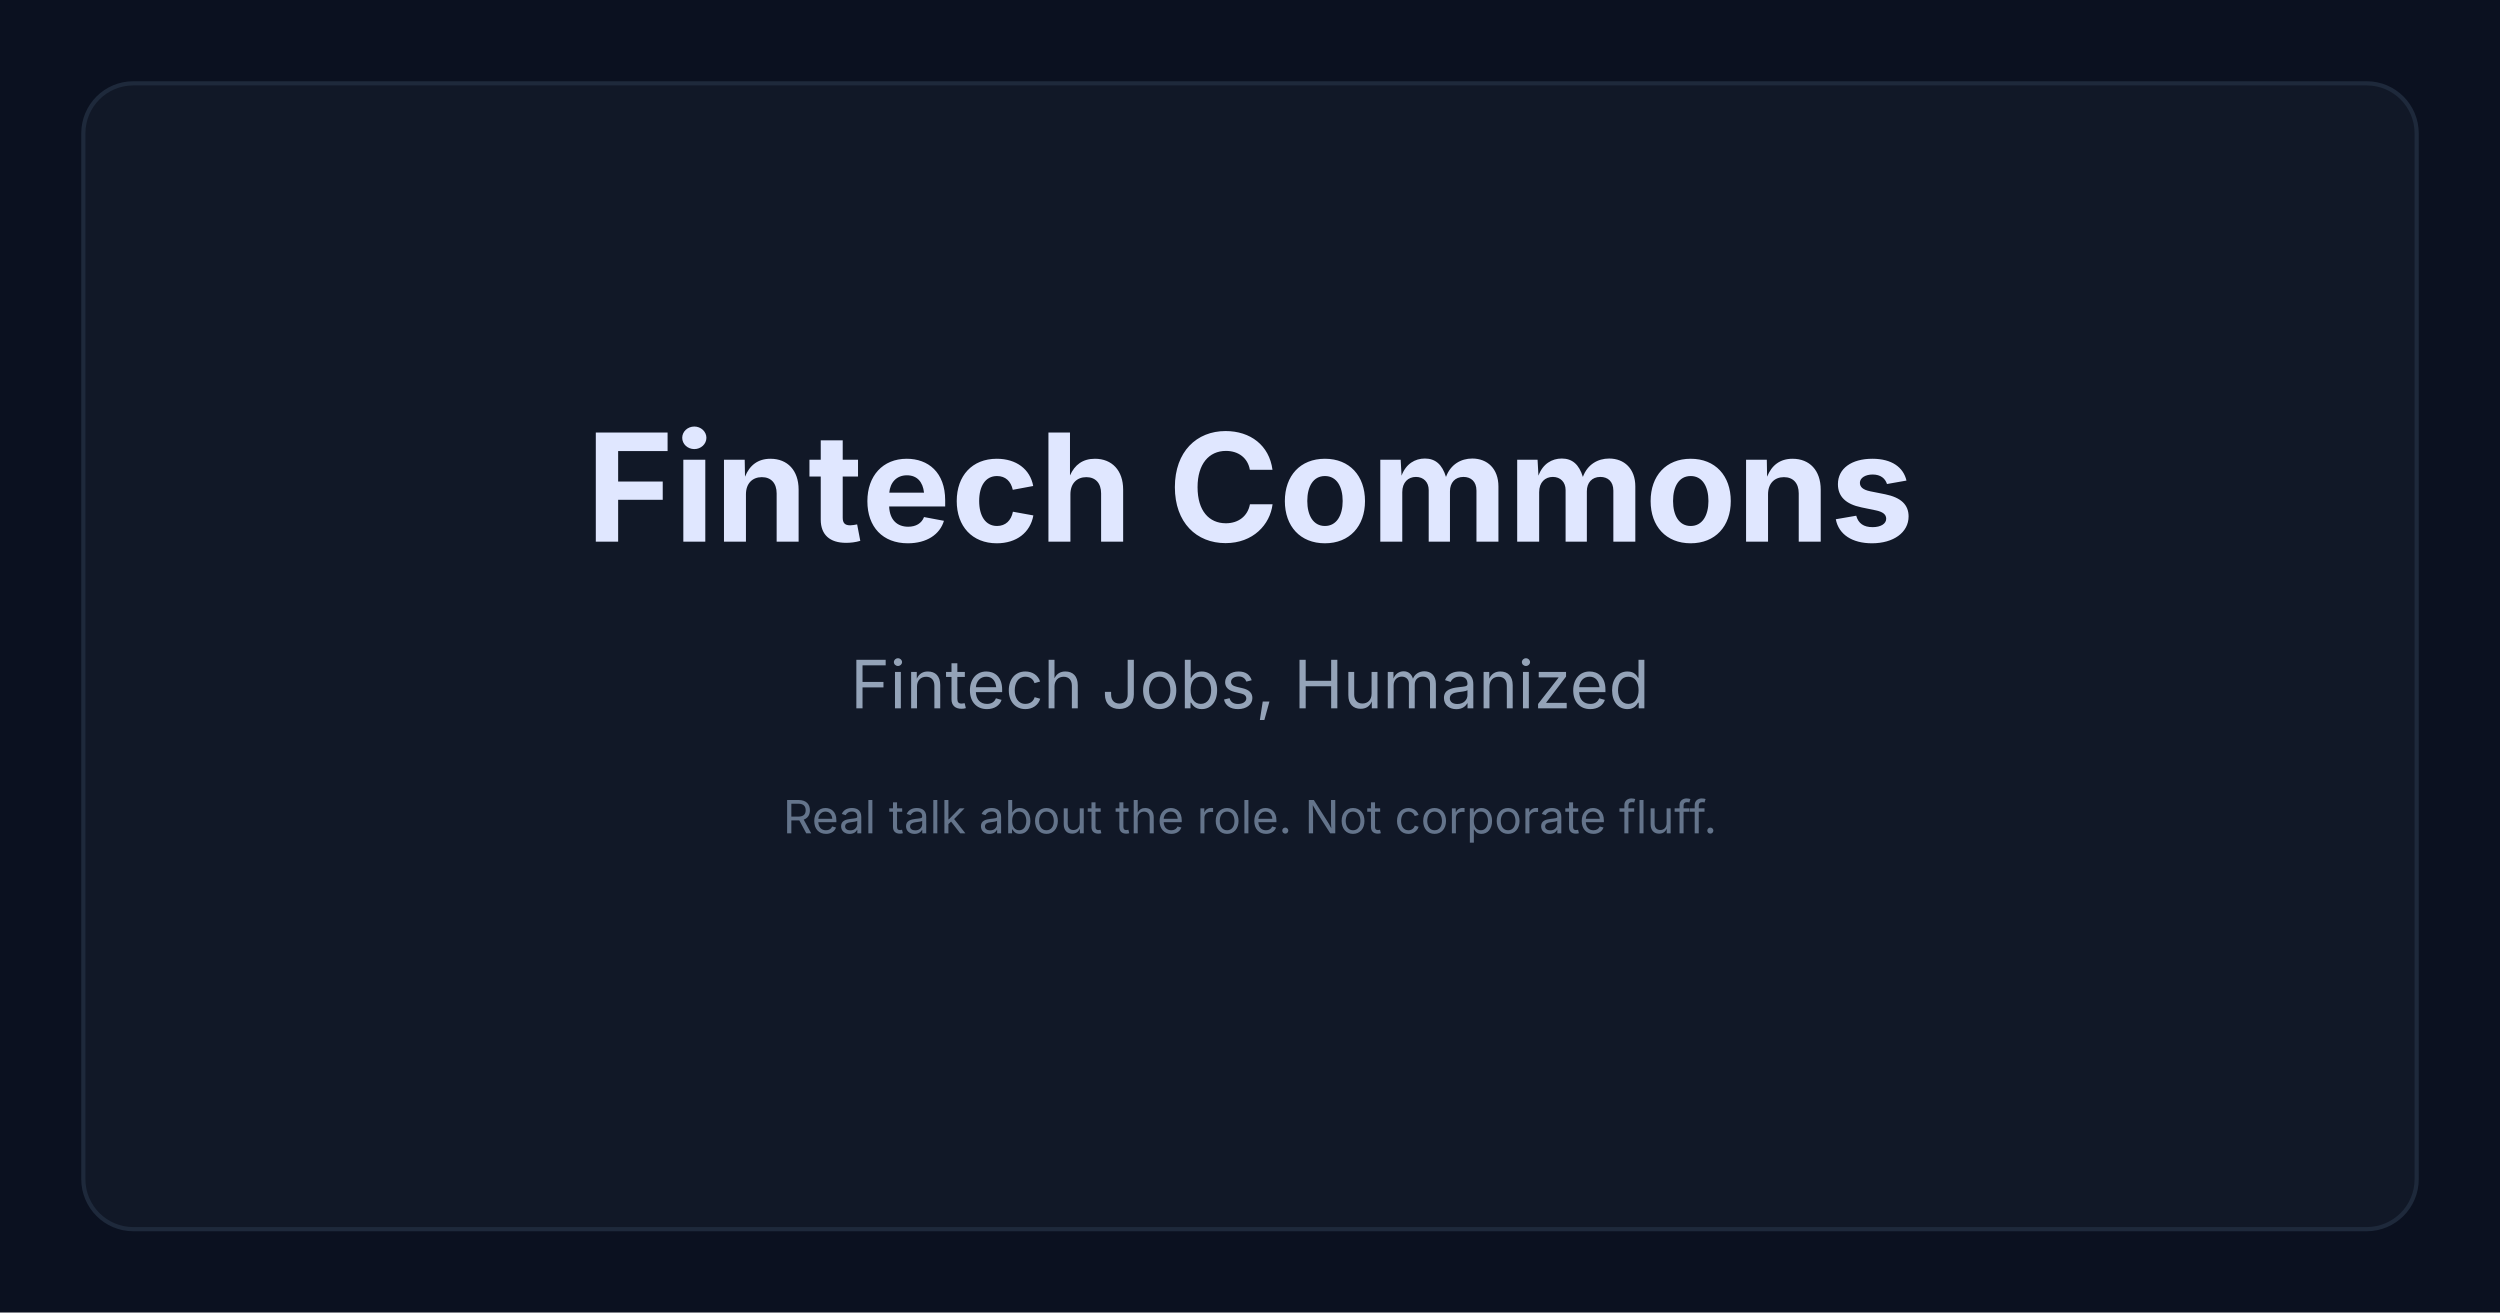
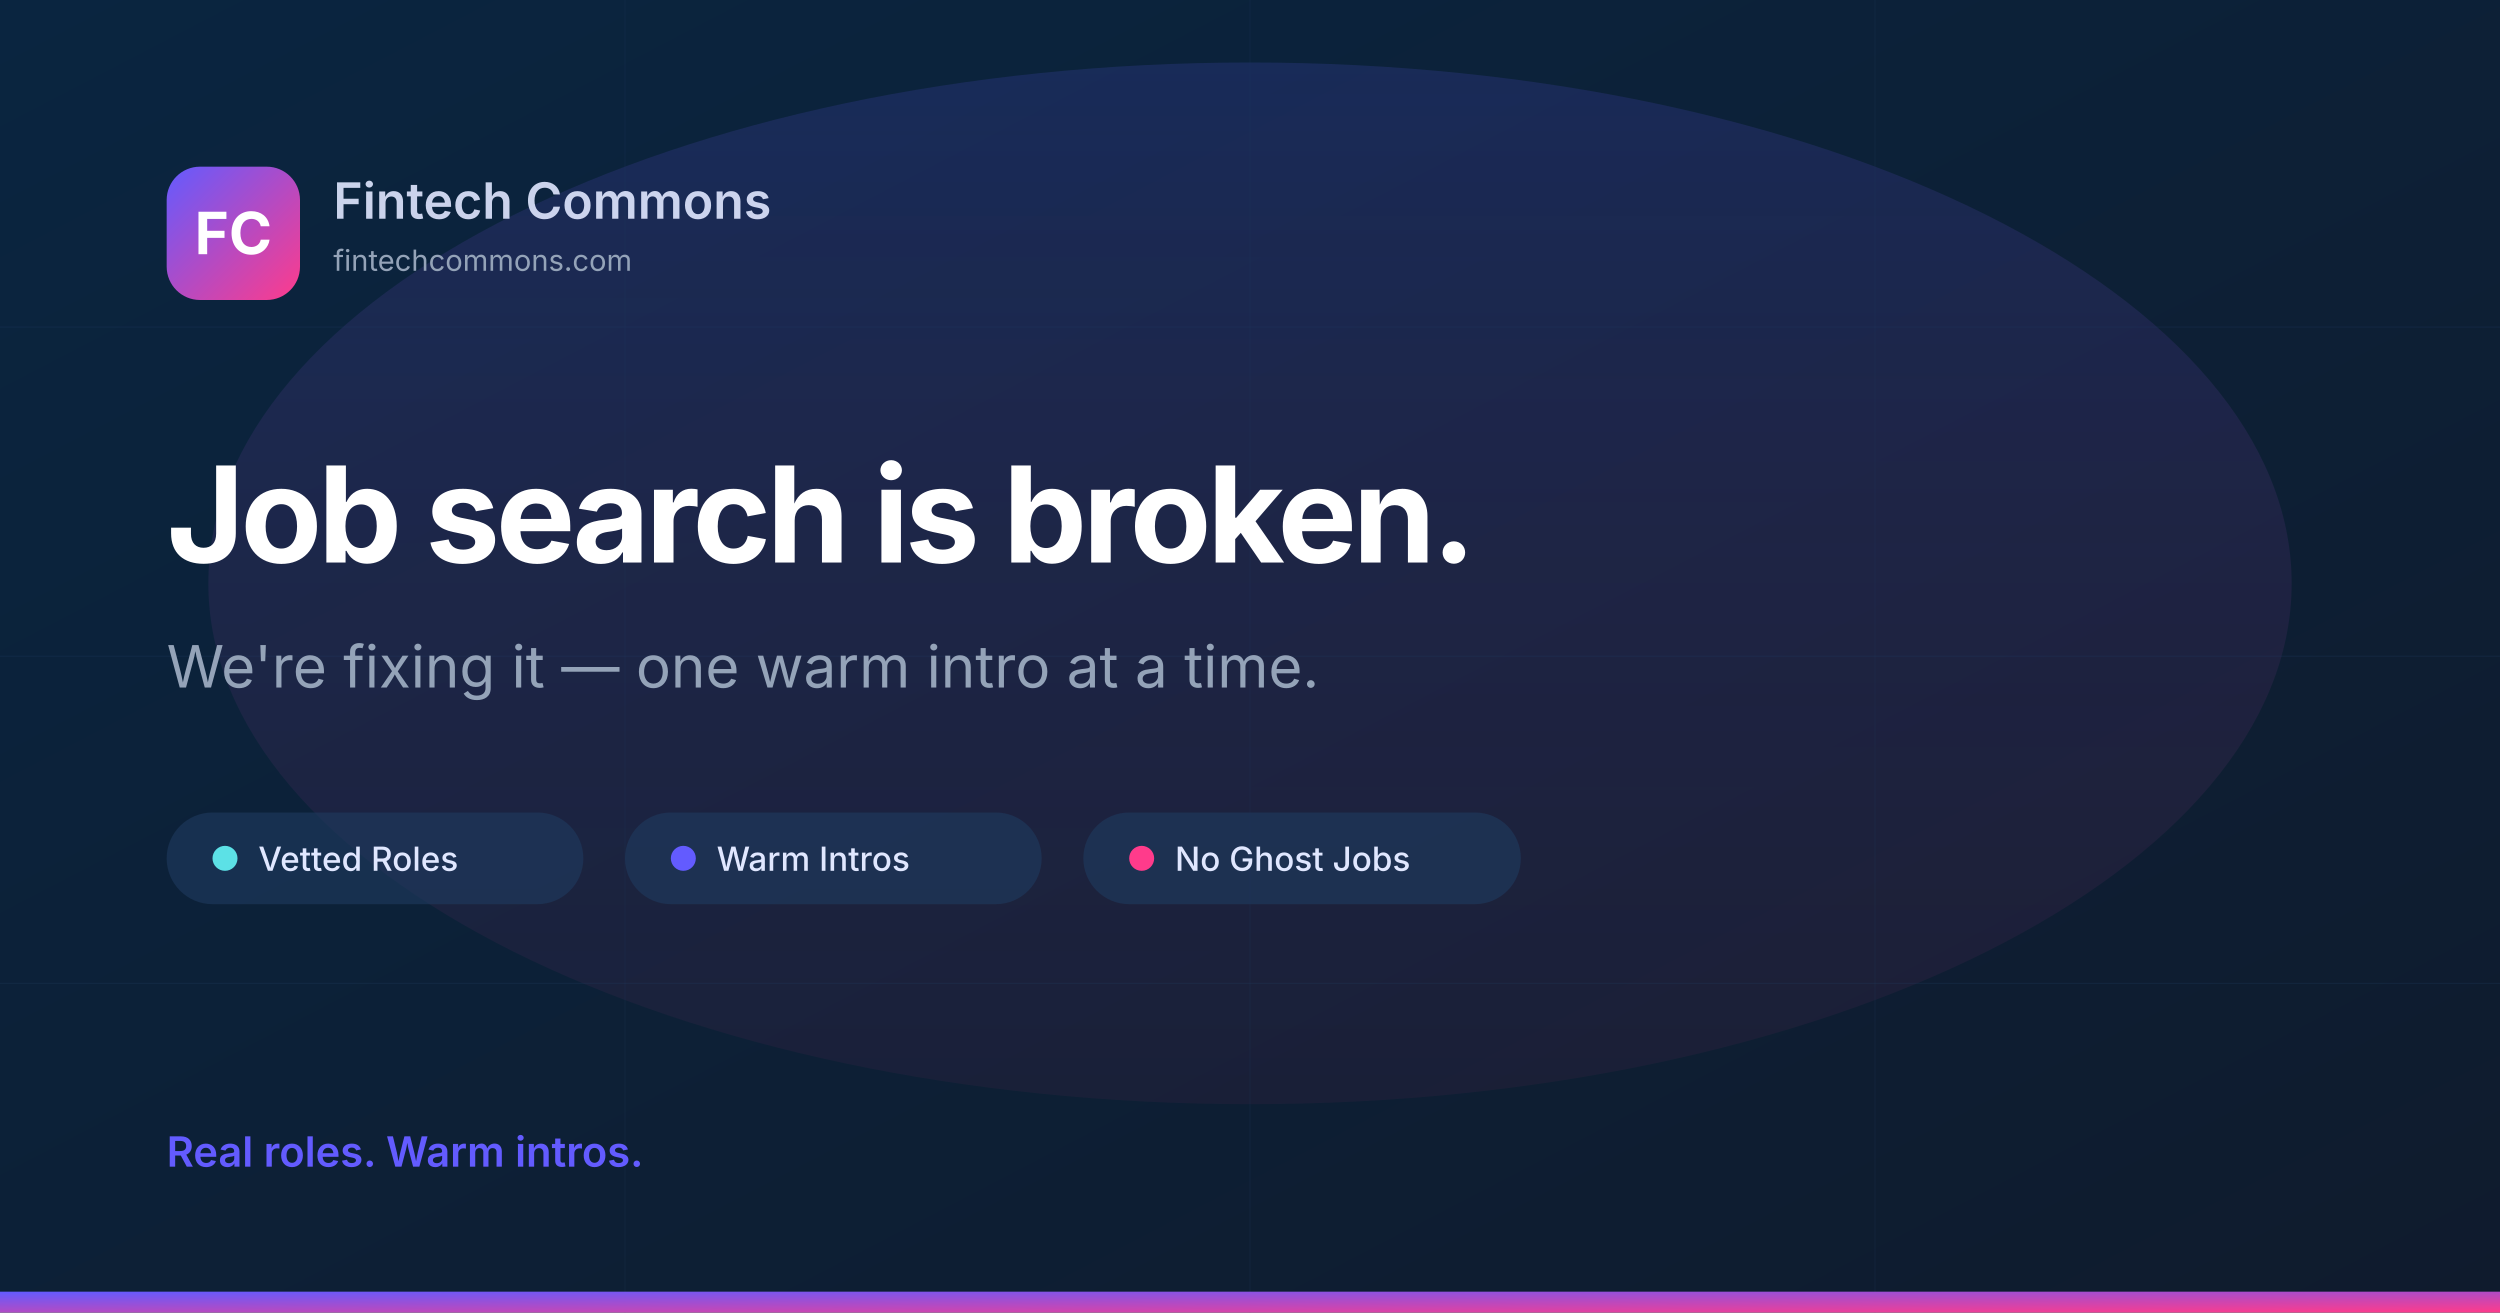
<svg xmlns="http://www.w3.org/2000/svg" width="1200" height="630" viewBox="0 0 1200 630">
-   <rect width="1200" height="630" fill="#0B1120" />
-   <rect x="40" y="40" width="1120" height="550" rx="24" fill="#111827" stroke="#1E293B" stroke-width="2" />
-   <text x="600" y="260" font-size="72" text-anchor="middle" fill="#E0E7FF" font-family="system-ui, -apple-system, sans-serif" font-weight="700">Fintech Commons</text>
-   <text x="600" y="340" font-size="32" text-anchor="middle" fill="#94A3B8" font-family="system-ui, -apple-system, sans-serif">Fintech Jobs, Humanized</text>
-   <text x="600" y="400" font-size="22" text-anchor="middle" fill="#64748B" font-family="system-ui, -apple-system, sans-serif">Real talk about the role. Not corporate fluff.</text>
+   <defs>
+     <linearGradient id="bg" x1="0" y1="0" x2="1" y2="1">
+       <stop offset="0%" stop-color="#0A2540" />
+       <stop offset="100%" stop-color="#0F1B2D" />
+     </linearGradient>
+     <linearGradient id="brand" x1="0" y1="0" x2="1" y2="1">
+       <stop offset="0%" stop-color="#635BFF" />
+       <stop offset="100%" stop-color="#FF3B8B" />
+     </linearGradient>
+     <linearGradient id="glow" x1="0.5" y1="0" x2="0.5" y2="1">
+       <stop offset="0%" stop-color="#635BFF" stop-opacity="0.15" />
+       <stop offset="100%" stop-color="#FF3B8B" stop-opacity="0.05" />
+     </linearGradient>
+   </defs>
+   <rect width="1200" height="630" fill="url(#bg)" />
+   <ellipse cx="600" cy="280" rx="500" ry="250" fill="url(#glow)" />
+   <line x1="0" y1="157" x2="1200" y2="157" stroke="#1E3A5F" stroke-width="0.5" opacity="0.3" />
+   <line x1="0" y1="315" x2="1200" y2="315" stroke="#1E3A5F" stroke-width="0.5" opacity="0.3" />
+   <line x1="0" y1="472" x2="1200" y2="472" stroke="#1E3A5F" stroke-width="0.5" opacity="0.3" />
+   <line x1="300" y1="0" x2="300" y2="630" stroke="#1E3A5F" stroke-width="0.5" opacity="0.2" />
+   <line x1="600" y1="0" x2="600" y2="630" stroke="#1E3A5F" stroke-width="0.5" opacity="0.2" />
+   <line x1="900" y1="0" x2="900" y2="630" stroke="#1E3A5F" stroke-width="0.5" opacity="0.2" />
+   <rect x="80" y="80" width="64" height="64" rx="16" fill="url(#brand)" />
+   <text x="112" y="122" font-size="28" text-anchor="middle" fill="white" font-family="system-ui, -apple-system, sans-serif" font-weight="700">FC</text>
+   <text x="160" y="105" font-size="24" fill="#E0E7FF" font-family="system-ui, -apple-system, sans-serif" font-weight="600" opacity="0.9">Fintech Commons</text>
+   <text x="160" y="130" font-size="14" fill="#94A3B8" font-family="system-ui, -apple-system, sans-serif" font-weight="400">fintechcommons.com</text>
+   <text x="80" y="270" font-size="64" fill="white" font-family="system-ui, -apple-system, sans-serif" font-weight="700" letter-spacing="-2">Job search is broken.</text>
+   <text x="80" y="330" font-size="28" fill="#94A3B8" font-family="system-ui, -apple-system, sans-serif" font-weight="400">We're fixing it — one warm intro at a time.</text>
+   <rect x="80" y="390" width="200" height="44" rx="22" fill="#1E3A5F" opacity="0.6" />
+   <circle cx="108" cy="412" r="6" fill="#5CE1E6" />
+   <text x="124" y="418" font-size="16" fill="#E0E7FF" font-family="system-ui, -apple-system, sans-serif" font-weight="500">Vetted Roles</text>
+   <rect x="300" y="390" width="200" height="44" rx="22" fill="#1E3A5F" opacity="0.6" />
+   <circle cx="328" cy="412" r="6" fill="#635BFF" />
+   <text x="344" y="418" font-size="16" fill="#E0E7FF" font-family="system-ui, -apple-system, sans-serif" font-weight="500">Warm Intros</text>
+   <rect x="520" y="390" width="210" height="44" rx="22" fill="#1E3A5F" opacity="0.6" />
+   <circle cx="548" cy="412" r="6" fill="#FF3B8B" />
+   <text x="564" y="418" font-size="16" fill="#E0E7FF" font-family="system-ui, -apple-system, sans-serif" font-weight="500">No Ghost Jobs</text>
+   <text x="80" y="560" font-size="20" fill="#635BFF" font-family="system-ui, -apple-system, sans-serif" font-weight="600">Real roles. Warm intros.</text>
+   <rect x="0" y="620" width="1200" height="10" fill="url(#brand)" />
</svg>
